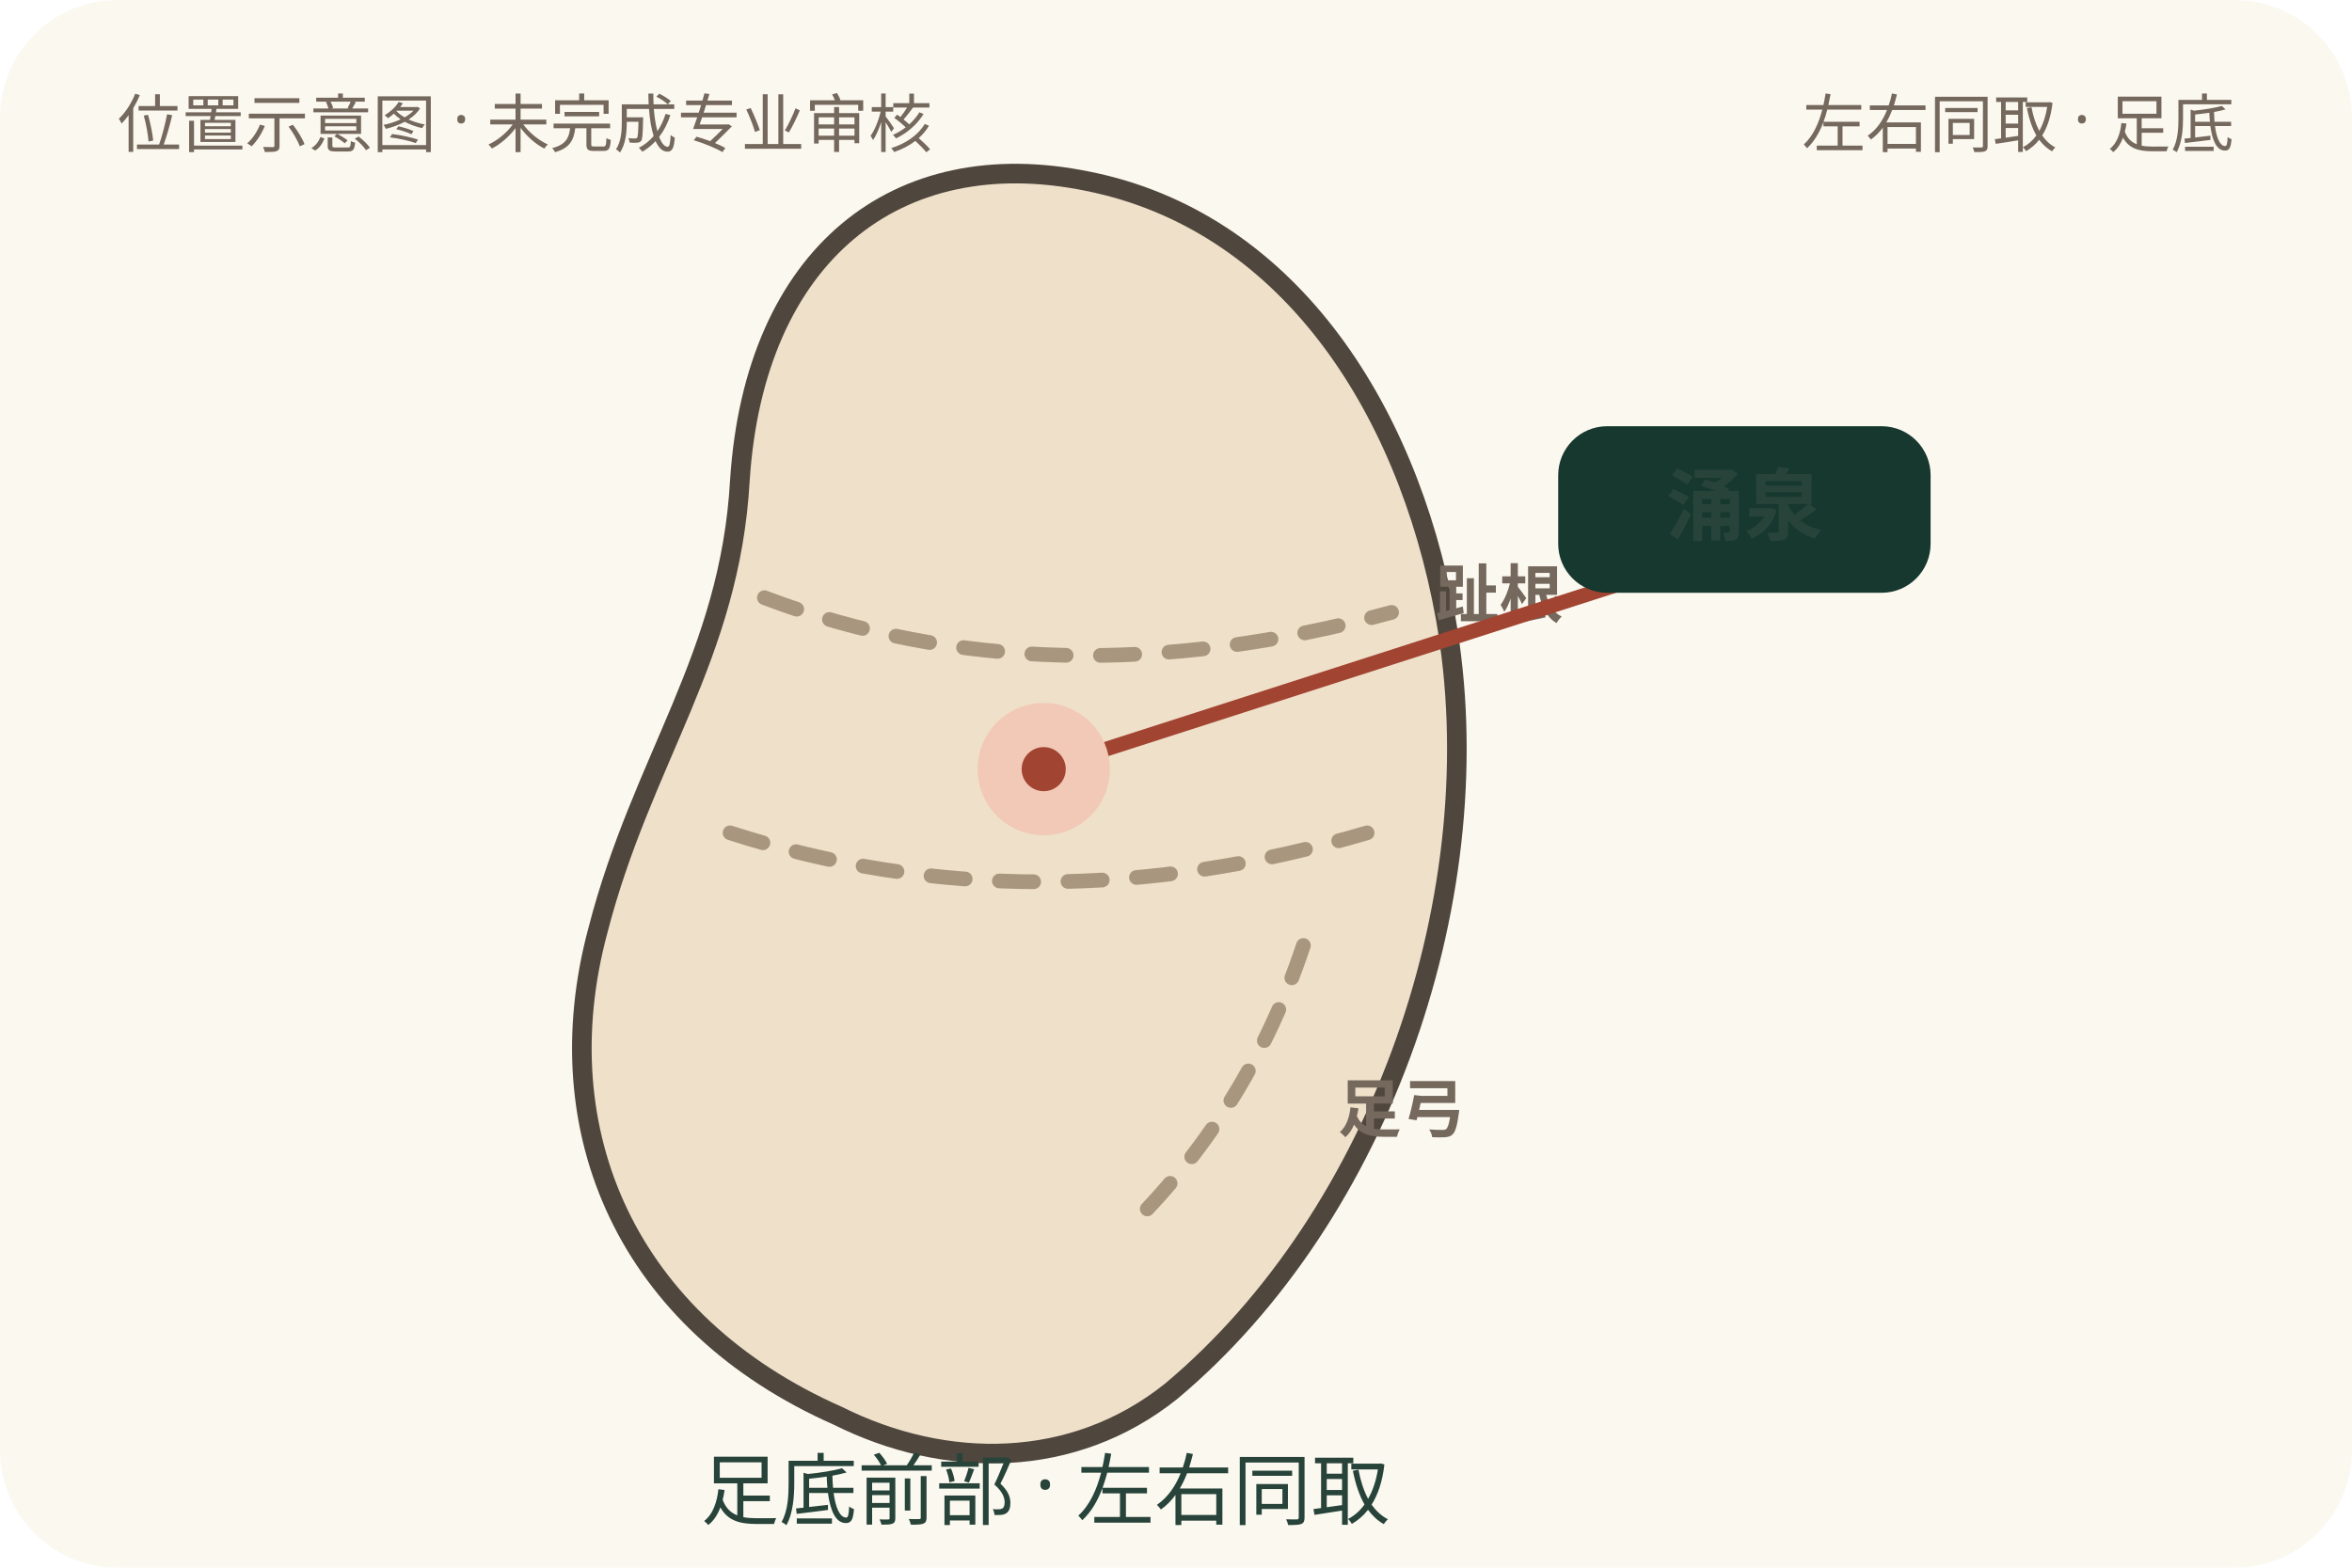
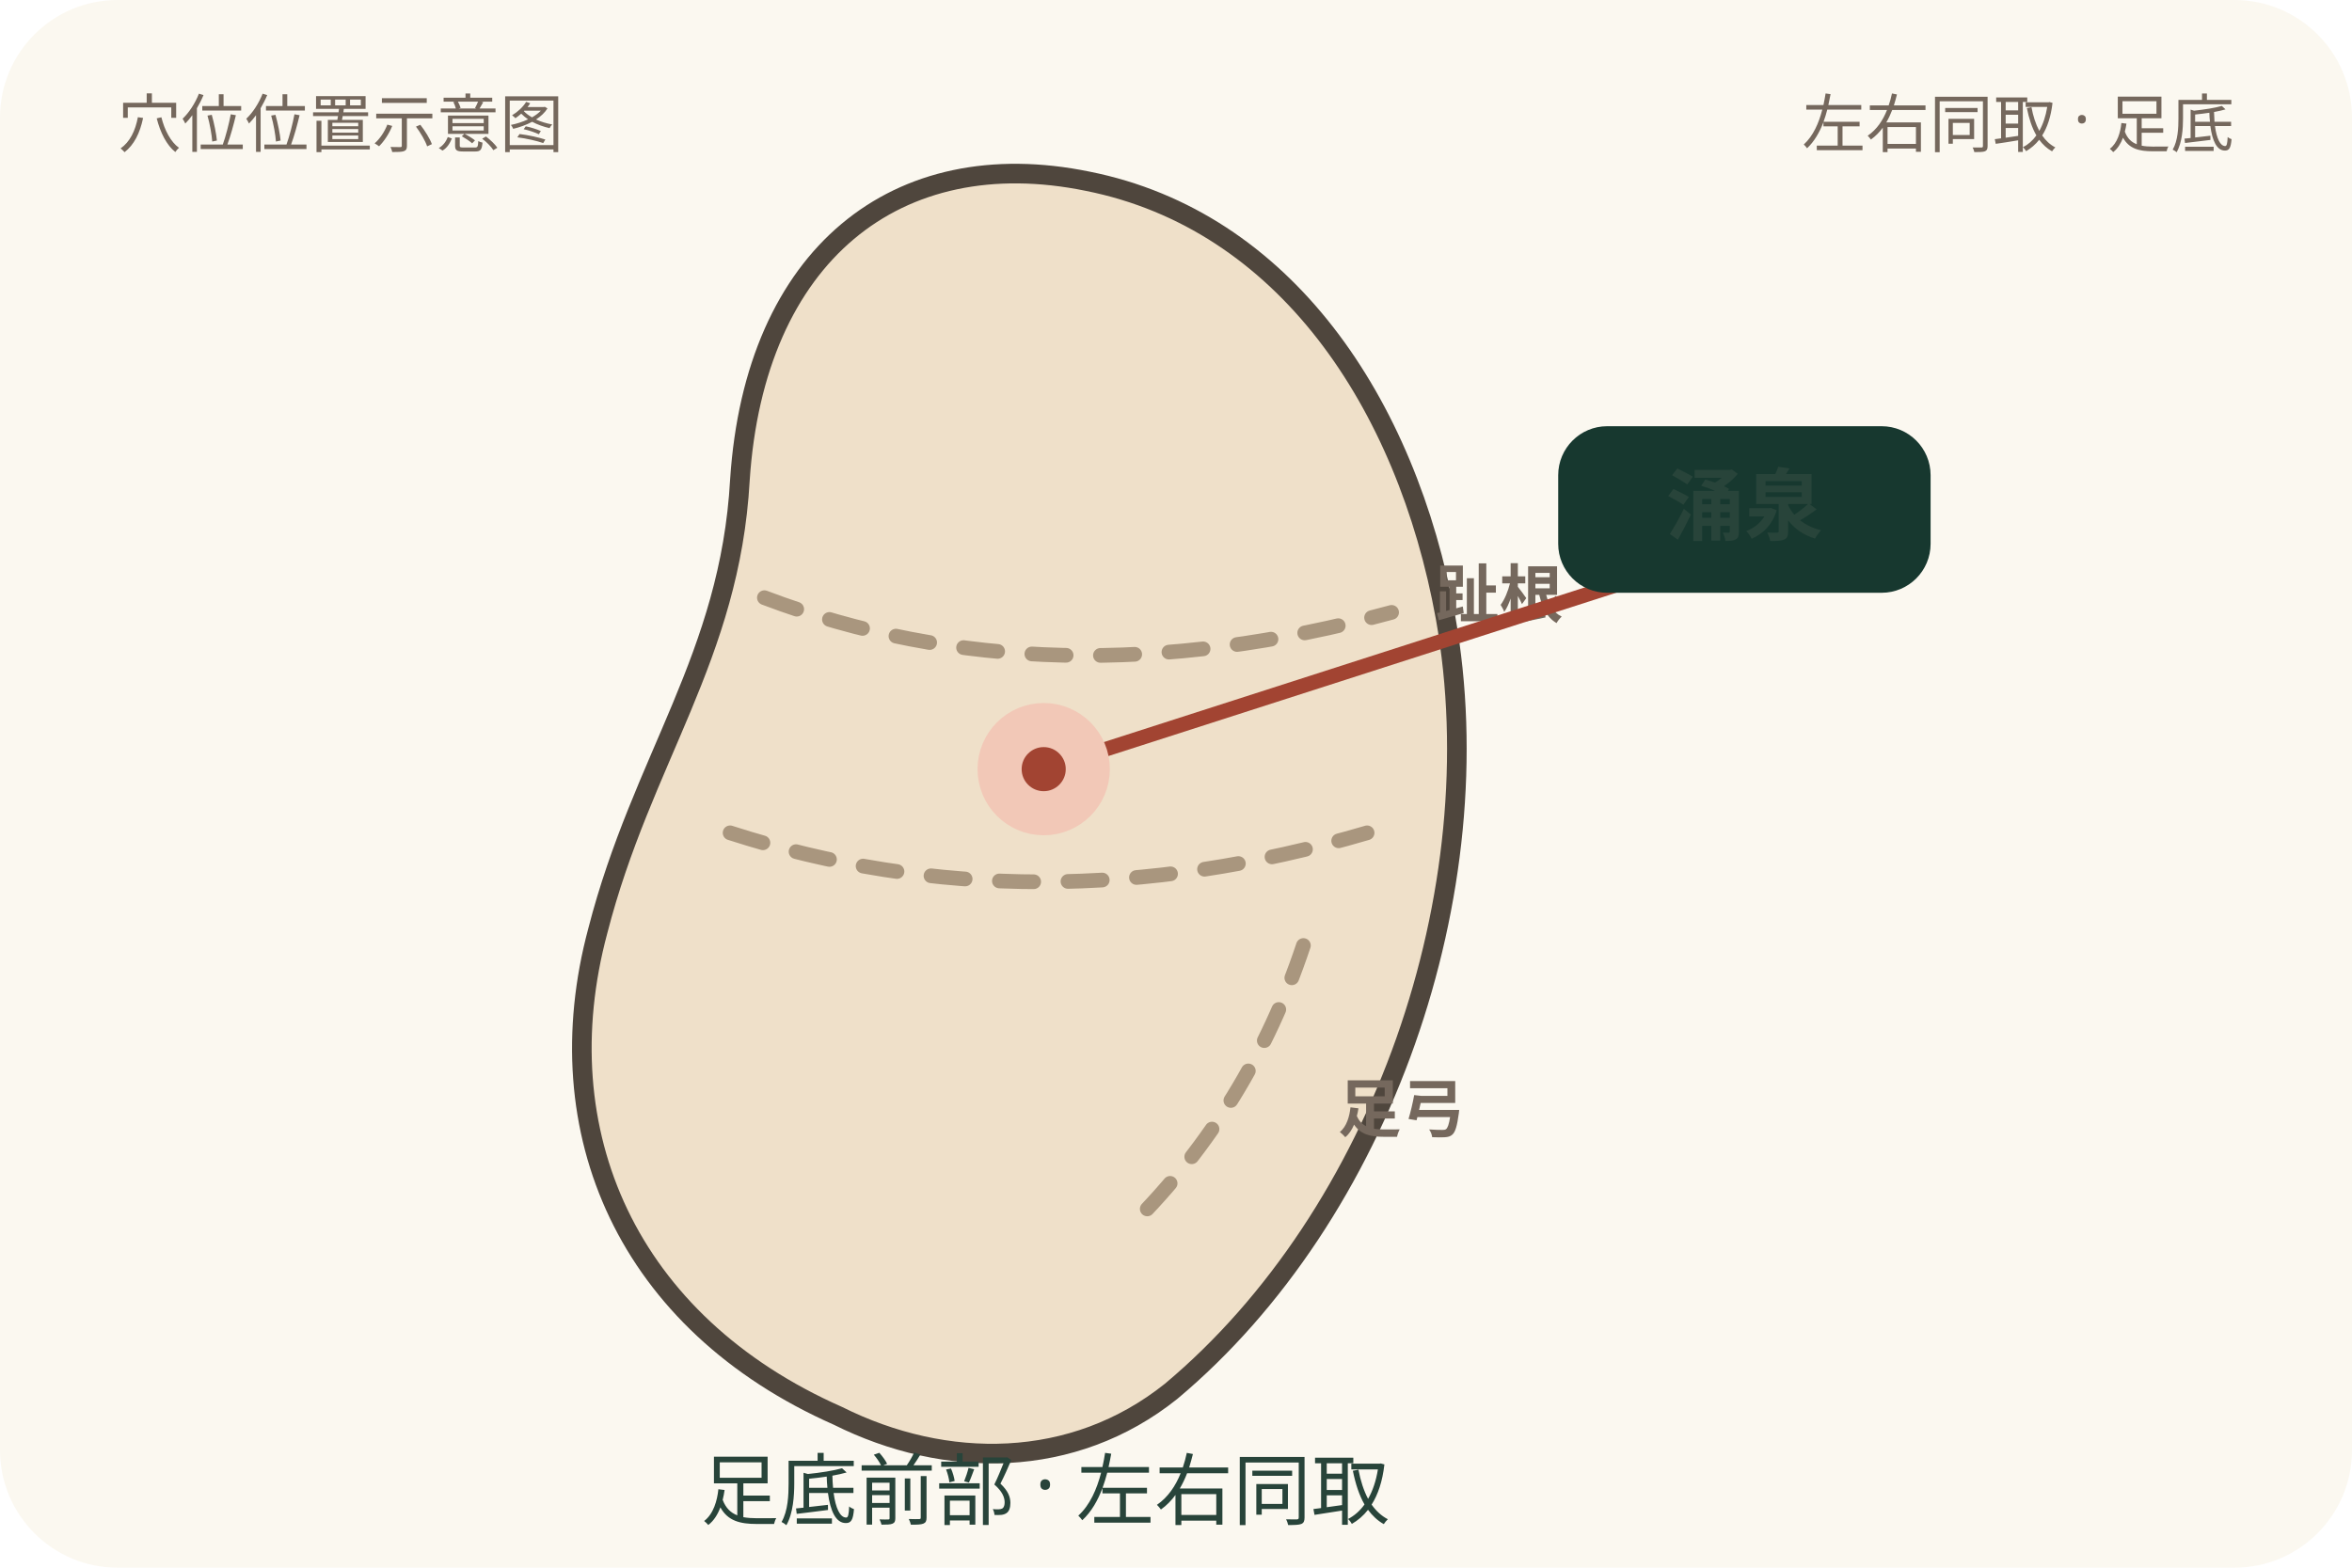
<svg xmlns="http://www.w3.org/2000/svg" viewBox="0 0 480 320" role="img" aria-labelledby="title desc">
  <style>
    .body{fill:#efe0c9;stroke:#4f463d;stroke-width:4;stroke-linejoin:round}
    .landmark{fill:none;stroke:#a9967e;stroke-width:3;stroke-linecap:round;stroke-dasharray:7 7}
    .landmark-fill{fill:#a9967e}
    .leader{fill:none;stroke:#a24432;stroke-width:3}
    .acupoint-marker{fill:#a24432;stroke:#f2c8b7;stroke-width:9}
    text{fill:#28443a;font:16px sans-serif}.label{font-weight:700}.tag,.orientation,.landmark-label{font-size:13px;fill:#75685d}.landmark-label{font-weight:700}
  </style>
  <rect width="480" height="320" rx="24" fill="#fbf8f0" />
-   <text class="tag" x="24" y="30">位置示意图 · 未完成专业审核</text>
+   <text class="tag" x="24" y="30">穴位位置示意图</text>
  <text class="orientation" x="456" y="30" text-anchor="end">左右同取 · 足底</text>
  <path class="body" d="M171 289 C128 270 111 231 122 190 C131 155 149 134 151 98 C154 52 183 29 222 37 C262 45 287 82 295 126 C305 182 282 248 239 284 C219 300 193 300 171 289 Z" />
  <path class="landmark" d="M156 122 Q214 144 284 125 M149 170 Q211 190 279 170" />
  <text class="landmark-label" x="293" y="126">趾根</text>
  <path class="landmark" d="M266 193 Q255 226 231 250" />
  <text class="landmark-label" x="273" y="231">足弓</text>
  <text x="143" y="310">足底前部 · 左右同取</text>
  <path class="leader" d="M213 157 L356 111" />
  <circle class="acupoint-marker" cx="213" cy="157" r="9" />
  <rect x="318" y="87" width="76" height="34" rx="10" fill="#17382f" />
  <text class="label" x="356" y="109" text-anchor="middle" fill="#fffaf2">涌泉</text>
</svg>
